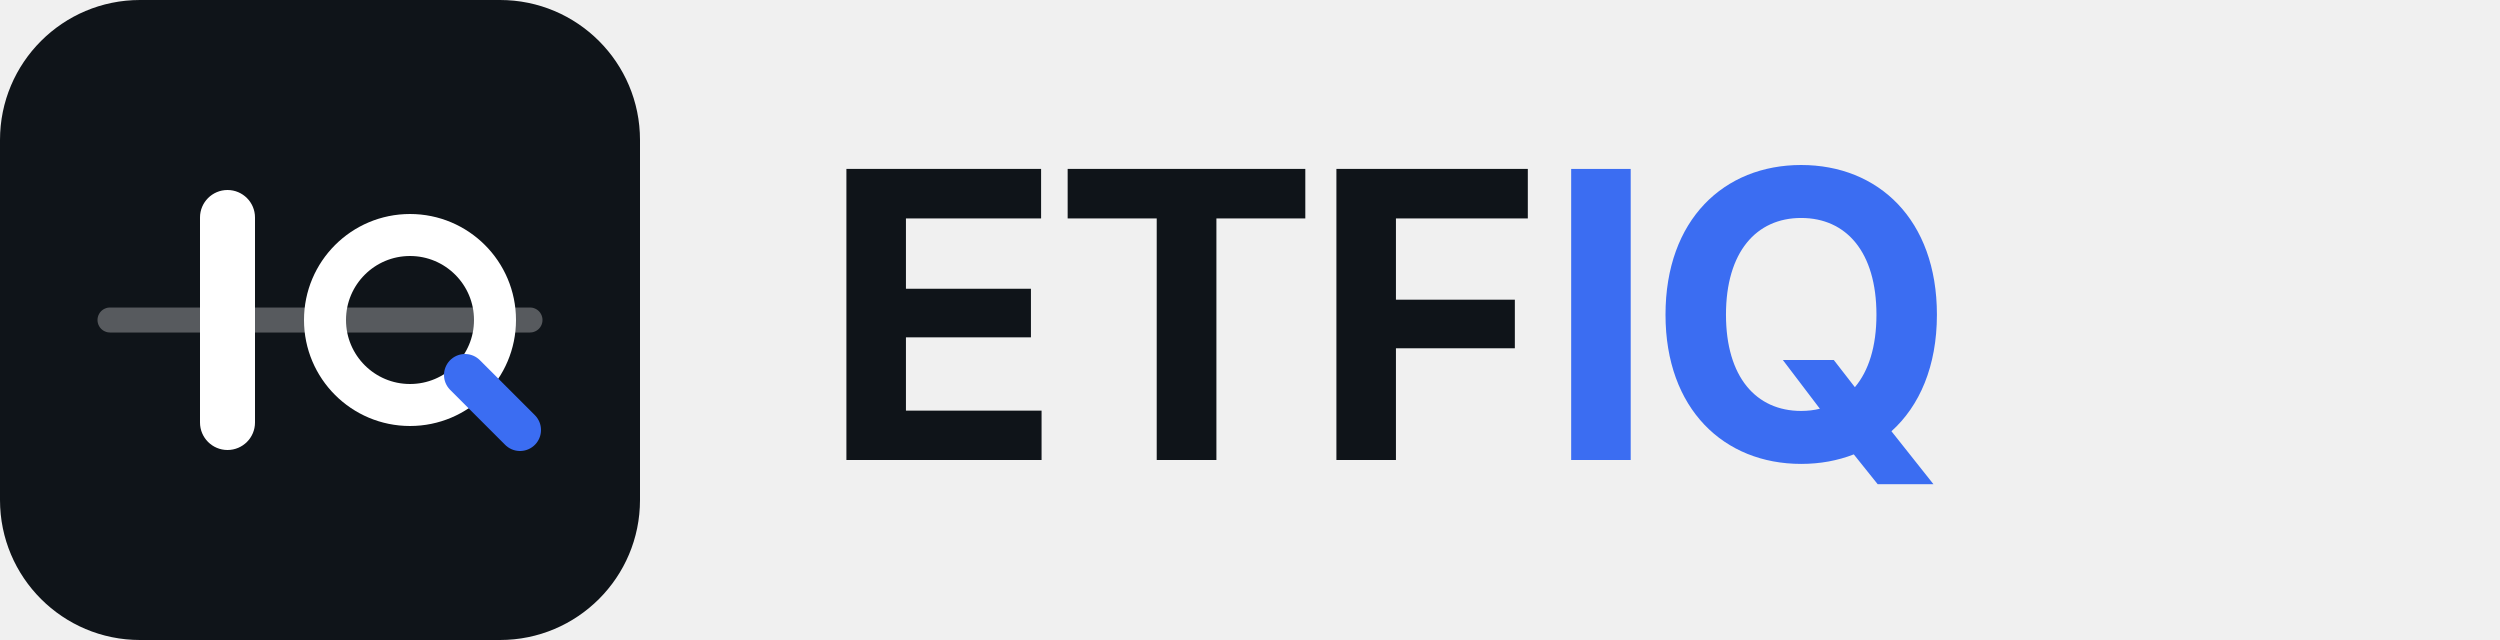
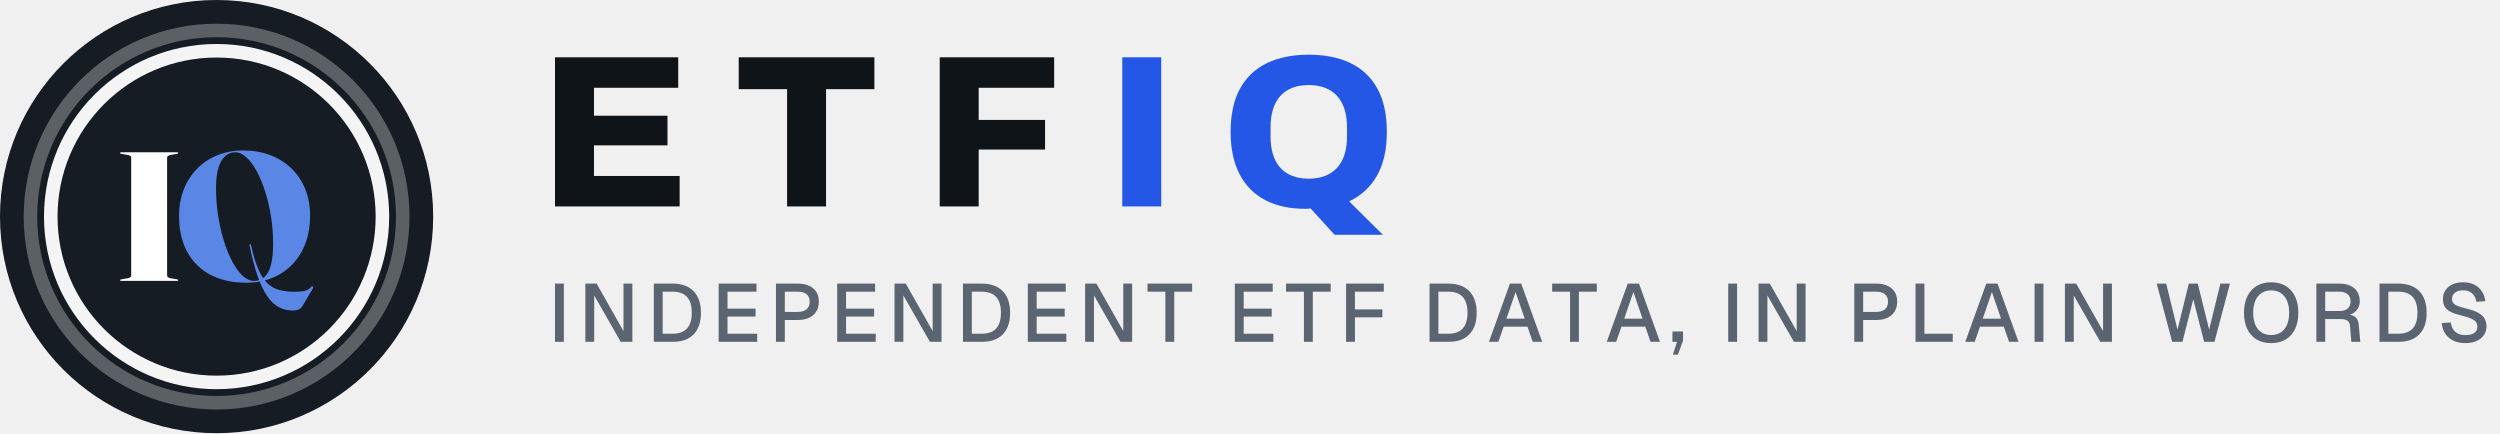
- <svg xmlns="http://www.w3.org/2000/svg" viewBox="0 0 250 64" width="250" height="64">
-   <rect width="64" height="64" rx="14" fill="#0F1419" />
-   <line x1="11" y1="32" x2="53" y2="32" stroke="#fff" stroke-opacity=".3" stroke-width="2.5" stroke-linecap="round" />
-   <rect x="20" y="19" width="5.5" height="26" rx="2.75" fill="#fff" />
-   <circle cx="41" cy="32" r="8.5" fill="none" stroke="#fff" stroke-width="4.2" />
-   <line x1="46.5" y1="37.5" x2="52" y2="43" stroke="#3B6DF2" stroke-width="4.2" stroke-linecap="round" />
-   <text x="82" y="46" font-family="Geist, Inter, system-ui, sans-serif" font-size="40" font-weight="700" letter-spacing="-1" fill="#0F1419">ETF<tspan fill="#3B6DF2">IQ</tspan>
-   </text>
+ <svg xmlns="http://www.w3.org/2000/svg" viewBox="0 0 369.36 64">
+   <circle cx="32" cy="32" r="32" fill="#161C24" />
+   <circle cx="32" cy="32" r="27.5" fill="none" stroke="#fff" stroke-opacity=".3" stroke-width="2" />
+   <circle cx="32" cy="32" r="24.5" fill="none" stroke="#fff" stroke-opacity=".95" stroke-width="2" />
+   <path fill="#fff" transform="translate(16.872 41.500) scale(0.013571)" d="M576.008 -57Q576.008 -45.393 587.458 -38.397Q598.908 -31.4 620.208 -27.6L682.407 -17Q697.407 -14.3 697.407 -7.961Q697.407 -4.349 694.627 -2.175Q691.846 0.0 686.007 0.0H75Q69.16 0.0 66.38 -2.175Q63.6 -4.349 63.6 -7.961Q63.6 -14.3 78.6 -17L140.798 -27.6Q162.999 -31.4 173.999 -38.397Q184.999 -45.393 184.999 -57V-1343Q184.999 -1354.607 173.999 -1361.653Q162.999 -1368.7 140.798 -1372.4L78.6 -1383Q63.6 -1385.403 63.6 -1392.4Q63.6 -1395.3 66.38 -1397.65Q69.16 -1400.0 75 -1400.0H686.007Q691.846 -1400.0 694.627 -1397.65Q697.407 -1395.3 697.407 -1392.4Q697.407 -1385.403 682.407 -1383L620.208 -1372.4Q598.908 -1368.7 587.458 -1361.653Q576.008 -1354.607 576.008 -1343Z" />
+   <path fill="#5A87E5" transform="translate(25.978 41.500) scale(0.013571)" d="M732.2 -1420.0Q895.701 -1420.0 1029.351 -1368.6Q1163.002 -1317.2 1260.052 -1222.75Q1357.103 -1128.3 1409.453 -997.7Q1461.803 -867.1 1461.803 -708.8Q1461.803 -545.8 1411.953 -411.5Q1362.103 -277.2 1269.603 -180.9Q1177.103 -84.6 1049.102 -32.3Q921.102 20.0 764.802 20.0Q594.001 20.0 458.95 -30.05Q323.9 -80.1 229.099 -174.55Q134.299 -269 84.649 -403.6Q34.999 -538.2 34.999 -707.4Q34.999 -864.2 86.199 -994.9Q137.399 -1125.6 230.349 -1220.5Q323.299 -1315.4 451.349 -1367.7Q579.4 -1420.0 732.2 -1420.0ZM1059.194 -404.793Q1059.194 -553.493 1036.644 -697.694Q1014.094 -841.895 973.794 -968.796Q933.495 -1095.697 881.195 -1192.848Q828.896 -1289.999 768.997 -1344.999Q709.098 -1400.0 647.199 -1400.0Q581.001 -1400.0 533.903 -1355.851Q486.805 -1311.702 462.107 -1225.353Q437.408 -1139.005 437.408 -1013.208Q437.408 -860.907 460.008 -713.506Q482.608 -566.105 522.457 -437.454Q562.307 -308.803 614.656 -210.302Q667.006 -111.801 727.005 -55.901Q787.004 0.0 849.803 0.0Q919.501 0.0 966.049 -42.799Q1012.596 -85.598 1035.895 -175.147Q1059.194 -264.695 1059.194 -404.793ZM802.1 -386.001Q801.1 -392.501 802.9 -396.751Q804.7 -401.001 808.4 -402.001Q812.2 -403.001 815.1 -398.851Q818.0 -394.701 819.0 -387.301Q855.099 -225.701 898.649 -125.751Q942.199 -25.801 997.999 26.999Q1053.799 79.799 1126.049 98.949Q1198.299 118.099 1292.701 118.099Q1351.801 118.099 1386.501 112.099Q1421.201 106.099 1440.301 94.799Q1459.401 83.499 1469.401 69.499Q1474.301 61.899 1479.951 59.999Q1485.601 58.099 1490.201 60.899Q1494.901 63.699 1494.852 70.249Q1494.802 76.799 1488.301 87.899L1376.4 276.702Q1363.7 297.902 1337.85 310.252Q1312 322.602 1273.999 322.602Q1189.799 322.602 1120.898 285.902Q1051.998 249.202 995.048 166.752Q938.099 84.301 890.699 -51.849Q843.299 -188.0 802.1 -386.001Z" />
+   <path fill="#0F1419" transform="translate(79.545 30.500) scale(0.03207)" d="M76.543 0.0V-687.087H644.151V-546.74H255.998V-417.956H594.716V-281.414H255.998V-140.347H650.694V0.0Z" />
+   <path fill="#0F1419" transform="translate(108.376 30.500) scale(0.03207)" d="M246.717 0.0V-540.306H23.913V-687.087H648.889V-540.306H426.172V0.0Z" />
+   <path fill="#0F1419" transform="translate(136.437 30.500) scale(0.03207)" d="M74.913 0.0V-687.087H602.151V-546.74H254.368V-398.608H560.173V-262.066H254.368V0.0Z" />
+   <path fill="#2457E6" transform="translate(163.408 30.500) scale(0.03207)" d="M74.913 0.0V-687.087H254.368V0.0Z" />
+   <path fill="#2457E6" transform="translate(180.373 30.500) scale(0.03207)" d="M523.87 130.543 413.674 9.37Q407.848 10.37 400.979 10.641Q394.109 10.913 387.739 10.913Q281.283 10.913 204.37 -29.217Q127.457 -69.348 86.228 -148.619Q45.0 -227.891 45.0 -343.543Q45.0 -462.913 87.859 -541.685Q130.717 -620.457 211.435 -659.772Q292.152 -699.087 404.586 -699.087Q518.021 -699.087 598.51 -659.772Q678.999 -620.457 721.858 -541.685Q764.716 -462.913 764.716 -343.543Q764.716 -221.978 719.575 -142.293Q674.434 -62.608 591.064 -23.435L746.238 130.543ZM404.586 -127.89Q447.891 -127.89 480.87 -140.988Q513.848 -154.086 536.229 -178.967Q558.609 -203.847 569.892 -239.739Q581.175 -275.63 581.175 -320.674V-365.5Q581.175 -411.0 569.892 -447.12Q558.609 -483.24 536.229 -508.12Q513.848 -533.001 480.87 -546.099Q447.891 -559.197 404.586 -559.197Q361.282 -559.197 328.303 -546.099Q295.325 -533.001 273.216 -508.12Q251.107 -483.24 240.052 -447.12Q228.998 -411.0 228.998 -365.5V-320.674Q228.998 -275.63 240.052 -239.739Q251.107 -203.847 273.216 -178.967Q295.325 -154.086 328.303 -140.988Q361.282 -127.89 404.586 -127.89Z" />
+   <path fill="#5B6572" transform="translate(80.958 50.500) scale(0.012113)" d="M86 0.0V-710.0H194.001V0.0Z" />
+   <path fill="#5B6572" transform="translate(85.440 50.500) scale(0.012113)" d="M86 0.0V-710.0H223.201L551.399 -130.803V-710.0H659.401V0.0H517.4L194.001 -565.597V0.0Z" />
+   <path fill="#5B6572" transform="translate(95.554 50.500) scale(0.012113)" d="M86 0.0V-710.0H314.2Q481.2 -710.0 571.2 -617.5Q661.201 -525.0 661.201 -354.0Q661.201 -184.0 572.7 -92.0Q484.2 0.0 320.2 0.0ZM194.001 -98.601H314.2Q432 -98.601 490.499 -162.201Q548.999 -225.8 548.999 -354.2Q548.999 -484.2 490.499 -547.799Q432 -611.399 314.2 -611.399H194.001Z" />
+   <path fill="#5B6572" transform="translate(105.135 50.500) scale(0.012113)" d="M86 0.0V-710.0H548.001V-611.399H194.001V-404.4H536.001V-307.6H194.001V-98.601H556.001V0.0Z" />
+   <path fill="#5B6572" transform="translate(113.602 50.500) scale(0.012113)" d="M86 0.0V-710.0H350.8Q472.8 -710.0 540.901 -651.4Q609.001 -592.8 609.001 -489.4Q609.001 -420.2 578.101 -369.7Q547.201 -319.199 489.5 -292.499Q431.8 -265.799 350.8 -265.799H194.001V0.0ZM194.001 -364.4H347.8Q421 -364.4 458.999 -395.9Q496.999 -427.4 496.999 -489.4Q496.999 -549.799 459.099 -580.599Q421.2 -611.399 347.8 -611.399H194.001Z" />
+   <path fill="#5B6572" transform="translate(122.650 50.500) scale(0.012113)" d="M86 0.0V-710.0H548.001V-611.399H194.001V-404.4H536.001V-307.6H194.001V-98.601H556.001V0.0Z" />
+   <path fill="#5B6572" transform="translate(131.117 50.500) scale(0.012113)" d="M86 0.0V-710.0H223.201L551.399 -130.803V-710.0H659.401V0.0H517.4L194.001 -565.597V0.0Z" />
+   <path fill="#5B6572" transform="translate(141.231 50.500) scale(0.012113)" d="M86 0.0V-710.0H314.2Q481.2 -710.0 571.2 -617.5Q661.201 -525.0 661.201 -354.0Q661.201 -184.0 572.7 -92.0Q484.2 0.0 320.2 0.0ZM194.001 -98.601H314.2Q432 -98.601 490.499 -162.201Q548.999 -225.8 548.999 -354.2Q548.999 -484.2 490.499 -547.799Q432 -611.399 314.2 -611.399H194.001Z" />
+   <path fill="#5B6572" transform="translate(150.812 50.500) scale(0.012113)" d="M86 0.0V-710.0H548.001V-611.399H194.001V-404.4H536.001V-307.6H194.001V-98.601H556.001V0.0Z" />
+   <path fill="#5B6572" transform="translate(159.279 50.500) scale(0.012113)" d="M86 0.0V-710.0H223.201L551.399 -130.803V-710.0H659.401V0.0H517.4L194.001 -565.597V0.0Z" />
+   <path fill="#5B6572" transform="translate(169.393 50.500) scale(0.012113)" d="M229.8 0.0V-611.399H11.6V-710.0H556.201V-611.399H338.001V0.0Z" />
+   <path fill="#5B6572" transform="translate(181.397 50.500) scale(0.012113)" d="M86 0.0V-710.0H548.001V-611.399H194.001V-404.4H536.001V-307.6H194.001V-98.601H556.001V0.0Z" />
+   <path fill="#5B6572" transform="translate(189.863 50.500) scale(0.012113)" d="M229.8 0.0V-611.399H11.6V-710.0H556.201V-611.399H338.001V0.0Z" />
+   <path fill="#5B6572" transform="translate(197.834 50.500) scale(0.012113)" d="M86 0.0V-710.0H546.601V-611.399H137.2L194.001 -669.8V-344.0L137.2 -395.4H528.601V-298.6H137.2L194.001 -350.0V0.0Z" />
+   <path fill="#5B6572" transform="translate(210.164 50.500) scale(0.012113)" d="M86 0.0V-710.0H314.2Q481.2 -710.0 571.2 -617.5Q661.201 -525.0 661.201 -354.0Q661.201 -184.0 572.7 -92.0Q484.2 0.0 320.2 0.0ZM194.001 -98.601H314.2Q432 -98.601 490.499 -162.201Q548.999 -225.8 548.999 -354.2Q548.999 -484.2 490.499 -547.799Q432 -611.399 314.2 -611.399H194.001Z" />
+   <path fill="#5B6572" transform="translate(219.745 50.500) scale(0.012113)" d="M19.6 0.0 275.6 -710.0H413.001L669.001 0.0H553.8L489 -184.999H199.401L134.601 0.0ZM233.001 -282.6H455.6L344.401 -606.798Z" />
+   <path fill="#5B6572" transform="translate(229.181 50.500) scale(0.012113)" d="M229.8 0.0V-611.399H11.6V-710.0H556.201V-611.399H338.001V0.0Z" />
+   <path fill="#5B6572" transform="translate(237.151 50.500) scale(0.012113)" d="M19.6 0.0 275.6 -710.0H413.001L669.001 0.0H553.8L489 -184.999H199.401L134.601 0.0ZM233.001 -282.6H455.6L344.401 -606.798Z" />
+   <path fill="#5B6572" transform="translate(246.587 50.500) scale(0.012113)" d="M47.4 156.8 97.4 0.0H41.6V-126.401H171.201V-14.8L108.001 156.8Z" />
+   <path fill="#5B6572" transform="translate(254.291 50.500) scale(0.012113)" d="M86 0.0V-710.0H194.001V0.0Z" />
+   <path fill="#5B6572" transform="translate(258.772 50.500) scale(0.012113)" d="M86 0.0V-710.0H223.201L551.399 -130.803V-710.0H659.401V0.0H517.4L194.001 -565.597V0.0Z" />
+   <path fill="#5B6572" transform="translate(272.920 50.500) scale(0.012113)" d="M86 0.0V-710.0H350.8Q472.8 -710.0 540.901 -651.4Q609.001 -592.8 609.001 -489.4Q609.001 -420.2 578.101 -369.7Q547.201 -319.199 489.5 -292.499Q431.8 -265.799 350.8 -265.799H194.001V0.0ZM194.001 -364.4H347.8Q421 -364.4 458.999 -395.9Q496.999 -427.4 496.999 -489.4Q496.999 -549.799 459.099 -580.599Q421.2 -611.399 347.8 -611.399H194.001Z" />
+   <path fill="#5B6572" transform="translate(281.968 50.500) scale(0.012113)" d="M86 0.0V-710.0H194.001V-40.2L137.2 -98.601H539.8V0.0Z" />
+   <path fill="#5B6572" transform="translate(290.120 50.500) scale(0.012113)" d="M19.6 0.0 275.6 -710.0H413.001L669.001 0.0H553.8L489 -184.999H199.401L134.601 0.0ZM233.001 -282.6H455.6L344.401 -606.798Z" />
+   <path fill="#5B6572" transform="translate(299.556 50.500) scale(0.012113)" d="M86 0.0V-710.0H194.001V0.0Z" />
+   <path fill="#5B6572" transform="translate(304.037 50.500) scale(0.012113)" d="M86 0.0V-710.0H223.201L551.399 -130.803V-710.0H659.401V0.0H517.4L194.001 -565.597V0.0Z" />
+   <path fill="#5B6572" transform="translate(318.185 50.500) scale(0.012113)" d="M226.2 0.0 37.6 -710.0H153.201L291.201 -148.802L429 -710.0H538.601L677.201 -148.802L814.2 -710.0H930.601L742.201 0.0H615.8L483.801 -517.998L351.801 0.0Z" />
+   <path fill="#5B6572" transform="translate(331.000 50.500) scale(0.012113)" d="M375.206 16.0Q272 16.0 197.8 -28.6Q123.6 -73.2 83.8 -156.2Q44 -239.2 44 -354.0Q44 -468.8 83.8 -552.3Q123.6 -635.8 197.751 -680.9Q271.901 -726.0 375.2 -726.0Q479.43 -726.0 553.516 -680.9Q627.601 -635.8 667.401 -552.3Q707.201 -468.8 707.201 -354.0Q707.201 -239.2 667.401 -156.2Q627.601 -73.2 553.517 -28.6Q479.434 16.0 375.206 16.0ZM375.158 -82.601Q444.4 -82.601 493.509 -114.831Q542.617 -147.062 568.808 -207.731Q594.999 -268.4 594.999 -354.0Q594.999 -439.6 568.8 -500.777Q542.6 -561.954 493.475 -594.676Q444.35 -627.399 375.108 -627.399Q306.801 -627.399 257.692 -594.676Q208.584 -561.954 182.392 -500.777Q156.201 -439.6 156.201 -354.0Q156.201 -268.4 182.401 -207.731Q208.601 -147.062 257.726 -114.831Q306.851 -82.601 375.158 -82.601Z" />
+   <path fill="#5B6572" transform="translate(341.187 50.500) scale(0.012113)" d="M86 0.0V-710.0H369Q445.001 -710.0 500.101 -684.0Q555.201 -658.0 585.301 -609.8Q615.401 -561.6 615.401 -496Q615.401 -447.6 593.601 -409.9Q571.801 -372.2 536.601 -349.6Q501.401 -327 460.801 -323.6L455.601 -332.8Q522.601 -332.8 560.001 -302.5Q597.401 -272.2 603.001 -207.2L622.201 0.0H512.599L496.199 -193.2Q492.599 -236.2 466.8 -256.699Q441 -277.199 381.8 -277.199H194.001V0.0ZM194.001 -375.8H370.6Q432.4 -375.8 467.9 -406.3Q503.399 -436.8 503.399 -493Q503.399 -550.199 467.1 -580.799Q430.8 -611.399 361.8 -611.399H194.001Z" />
+   <path fill="#5B6572" transform="translate(350.514 50.500) scale(0.012113)" d="M86 0.0V-710.0H314.2Q481.2 -710.0 571.2 -617.5Q661.201 -525.0 661.201 -354.0Q661.201 -184.0 572.7 -92.0Q484.2 0.0 320.2 0.0ZM194.001 -98.601H314.2Q432 -98.601 490.499 -162.201Q548.999 -225.8 548.999 -354.2Q548.999 -484.2 490.499 -547.799Q432 -611.399 314.2 -611.399H194.001Z" />
+   <path fill="#5B6572" transform="translate(360.095 50.500) scale(0.012113)" d="M342.2 16.0Q257 16.0 194.4 -15.0Q131.8 -46.0 95.8 -101Q59.8 -156 54 -229.2L165.001 -235.8Q171.601 -186.4 193.801 -151.901Q216.001 -117.401 253.501 -99.701Q291.001 -82.001 344.2 -82.001Q390.2 -82.001 422.4 -93.701Q454.6 -105.401 471.6 -128.201Q488.6 -151 488.6 -184Q488.6 -214.2 474.3 -237.5Q460 -260.8 419.7 -280.3Q379.4 -299.8 300.601 -318.799Q215.6 -339.599 164.8 -364.899Q114 -390.199 91.3 -427.4Q68.6 -464.6 68.6 -520Q68.6 -581.2 98.2 -627.6Q127.8 -674 183 -700Q238.2 -726.0 314.601 -726.0Q396.001 -726.0 453.601 -696Q511.201 -666 544.701 -614Q578.201 -562 586.001 -495.2L475.4 -488.8Q470.2 -529.8 450.2 -561.199Q430.2 -592.599 395.9 -610.299Q361.6 -627.999 312.601 -627.999Q251.401 -627.999 215.601 -599.399Q179.801 -570.799 179.801 -524.4Q179.801 -493.6 194.501 -473.4Q209.201 -453.2 246.501 -438Q283.801 -422.8 353 -406Q445.201 -384.8 499.401 -354.2Q553.601 -323.6 576.701 -283Q599.801 -242.4 599.801 -190.4Q599.801 -127 567.301 -80.5Q534.801 -34 476.901 -9Q419.001 16.0 342.2 16.0Z" />
</svg>
